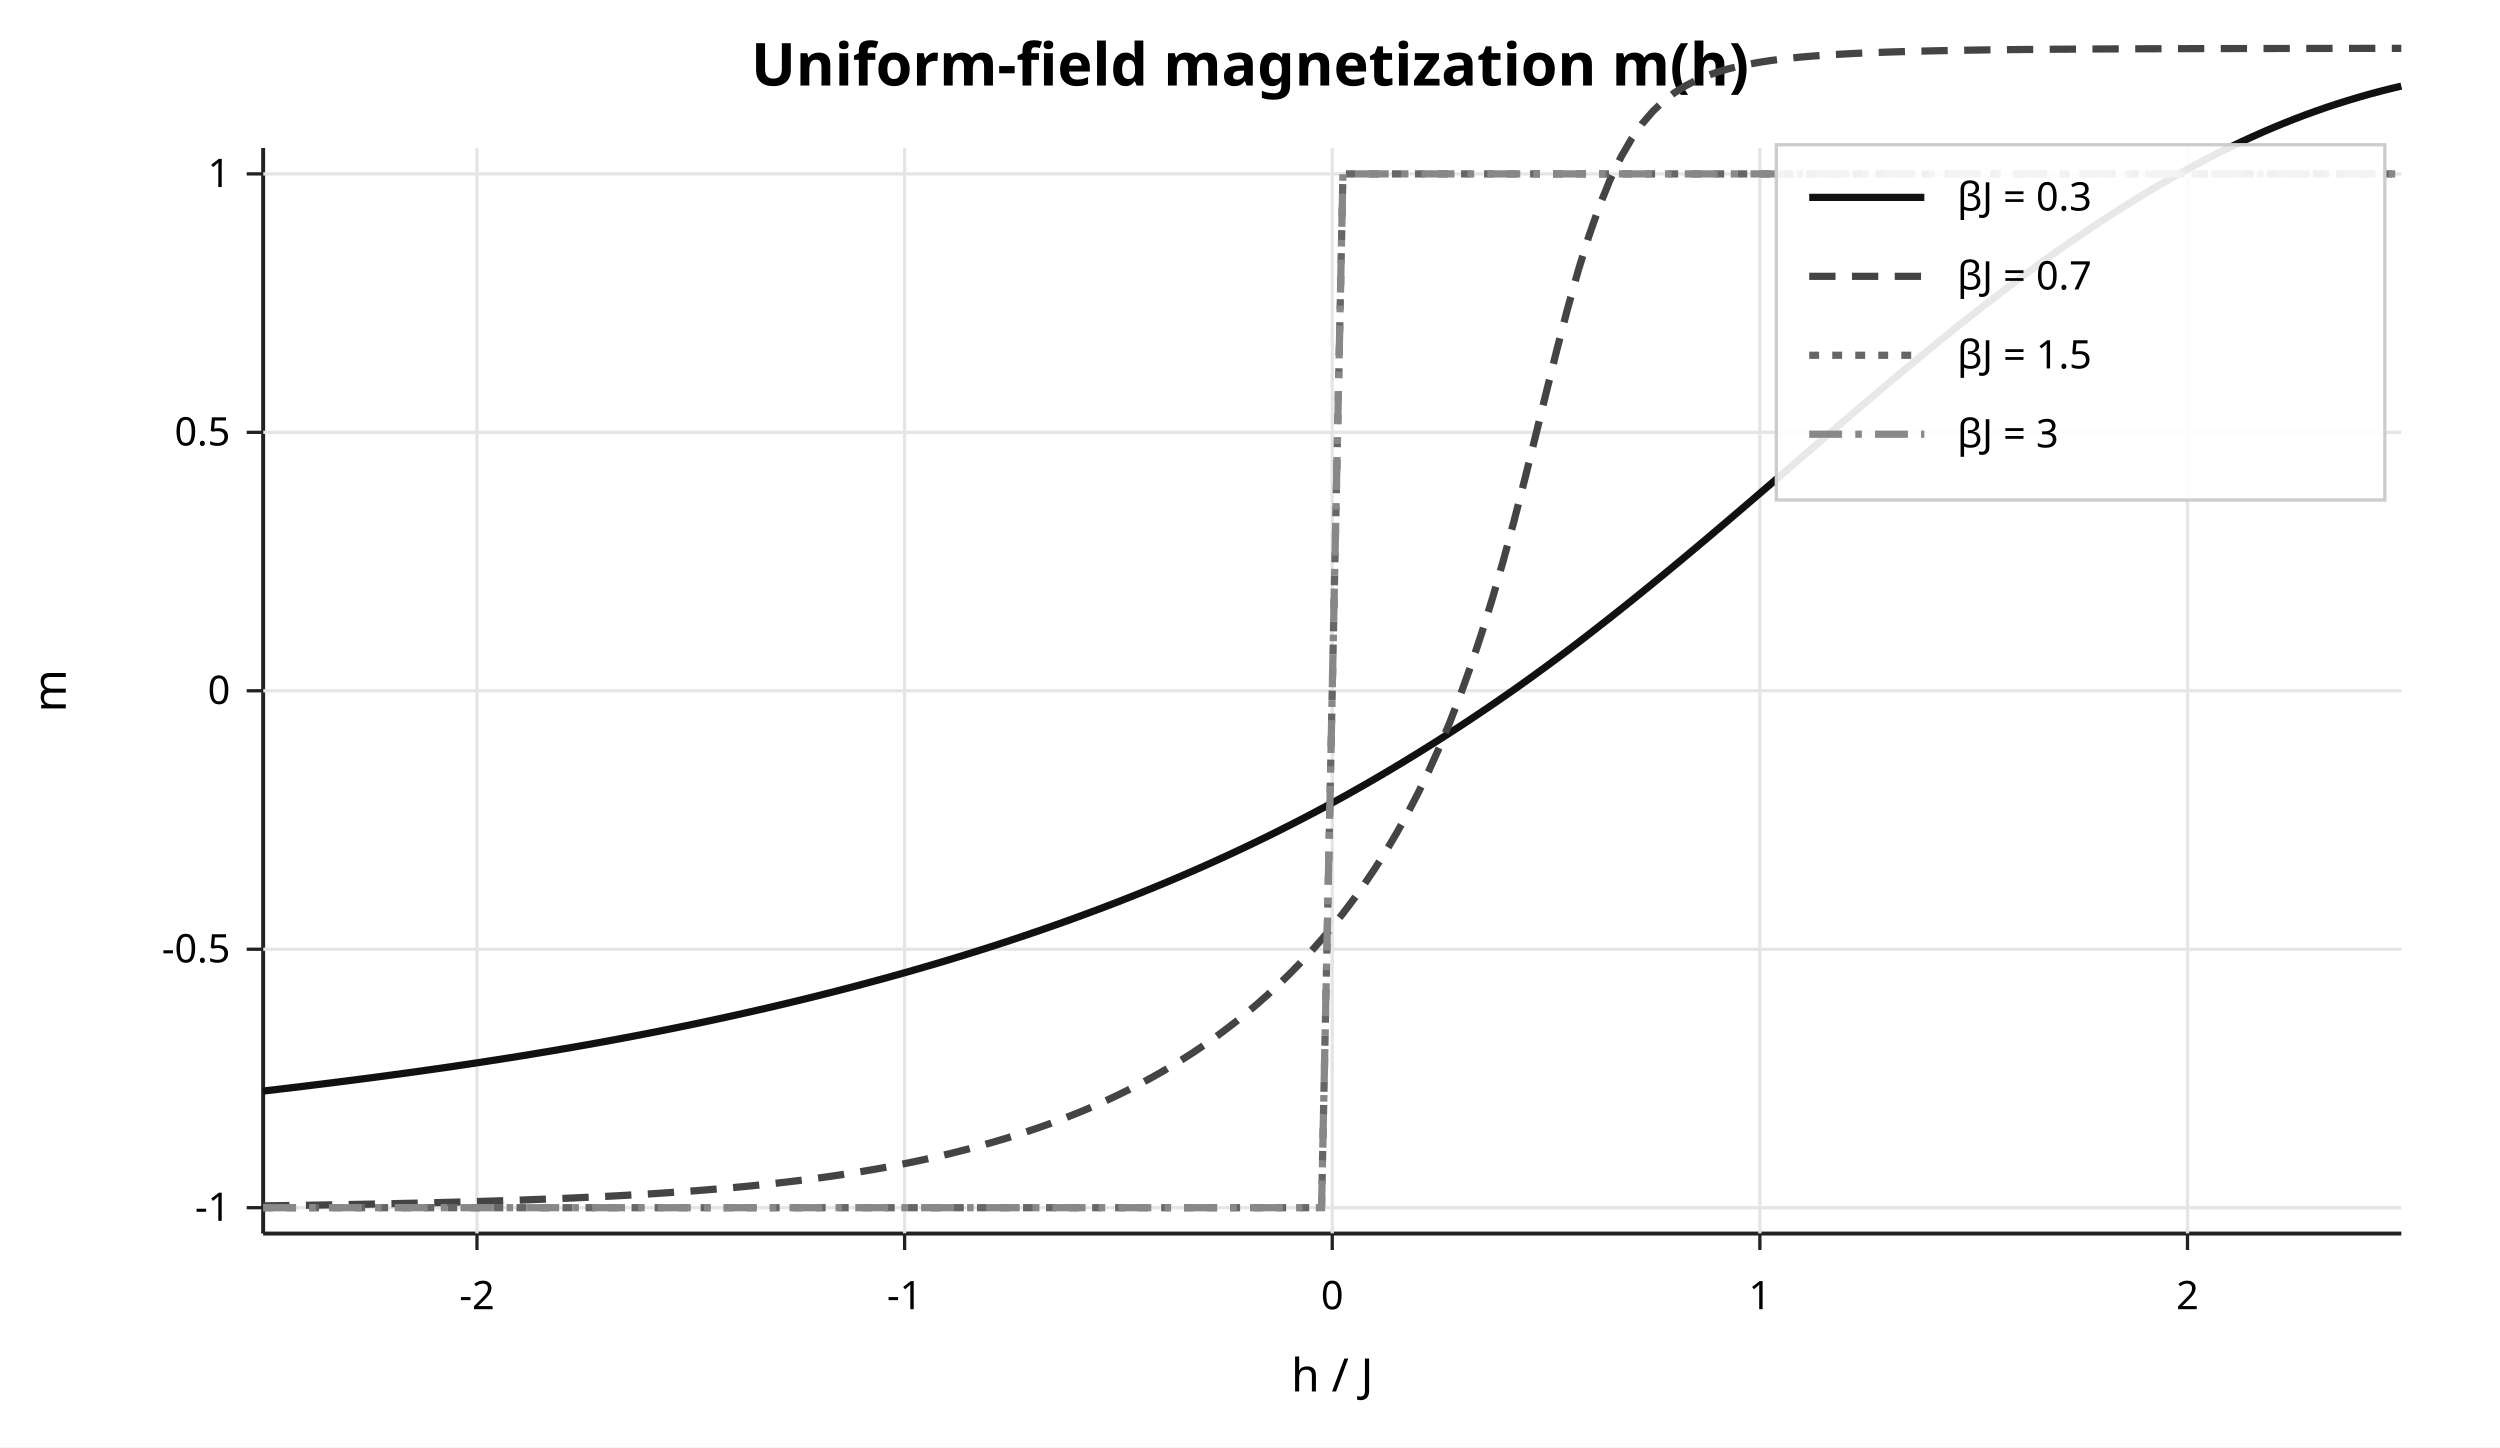
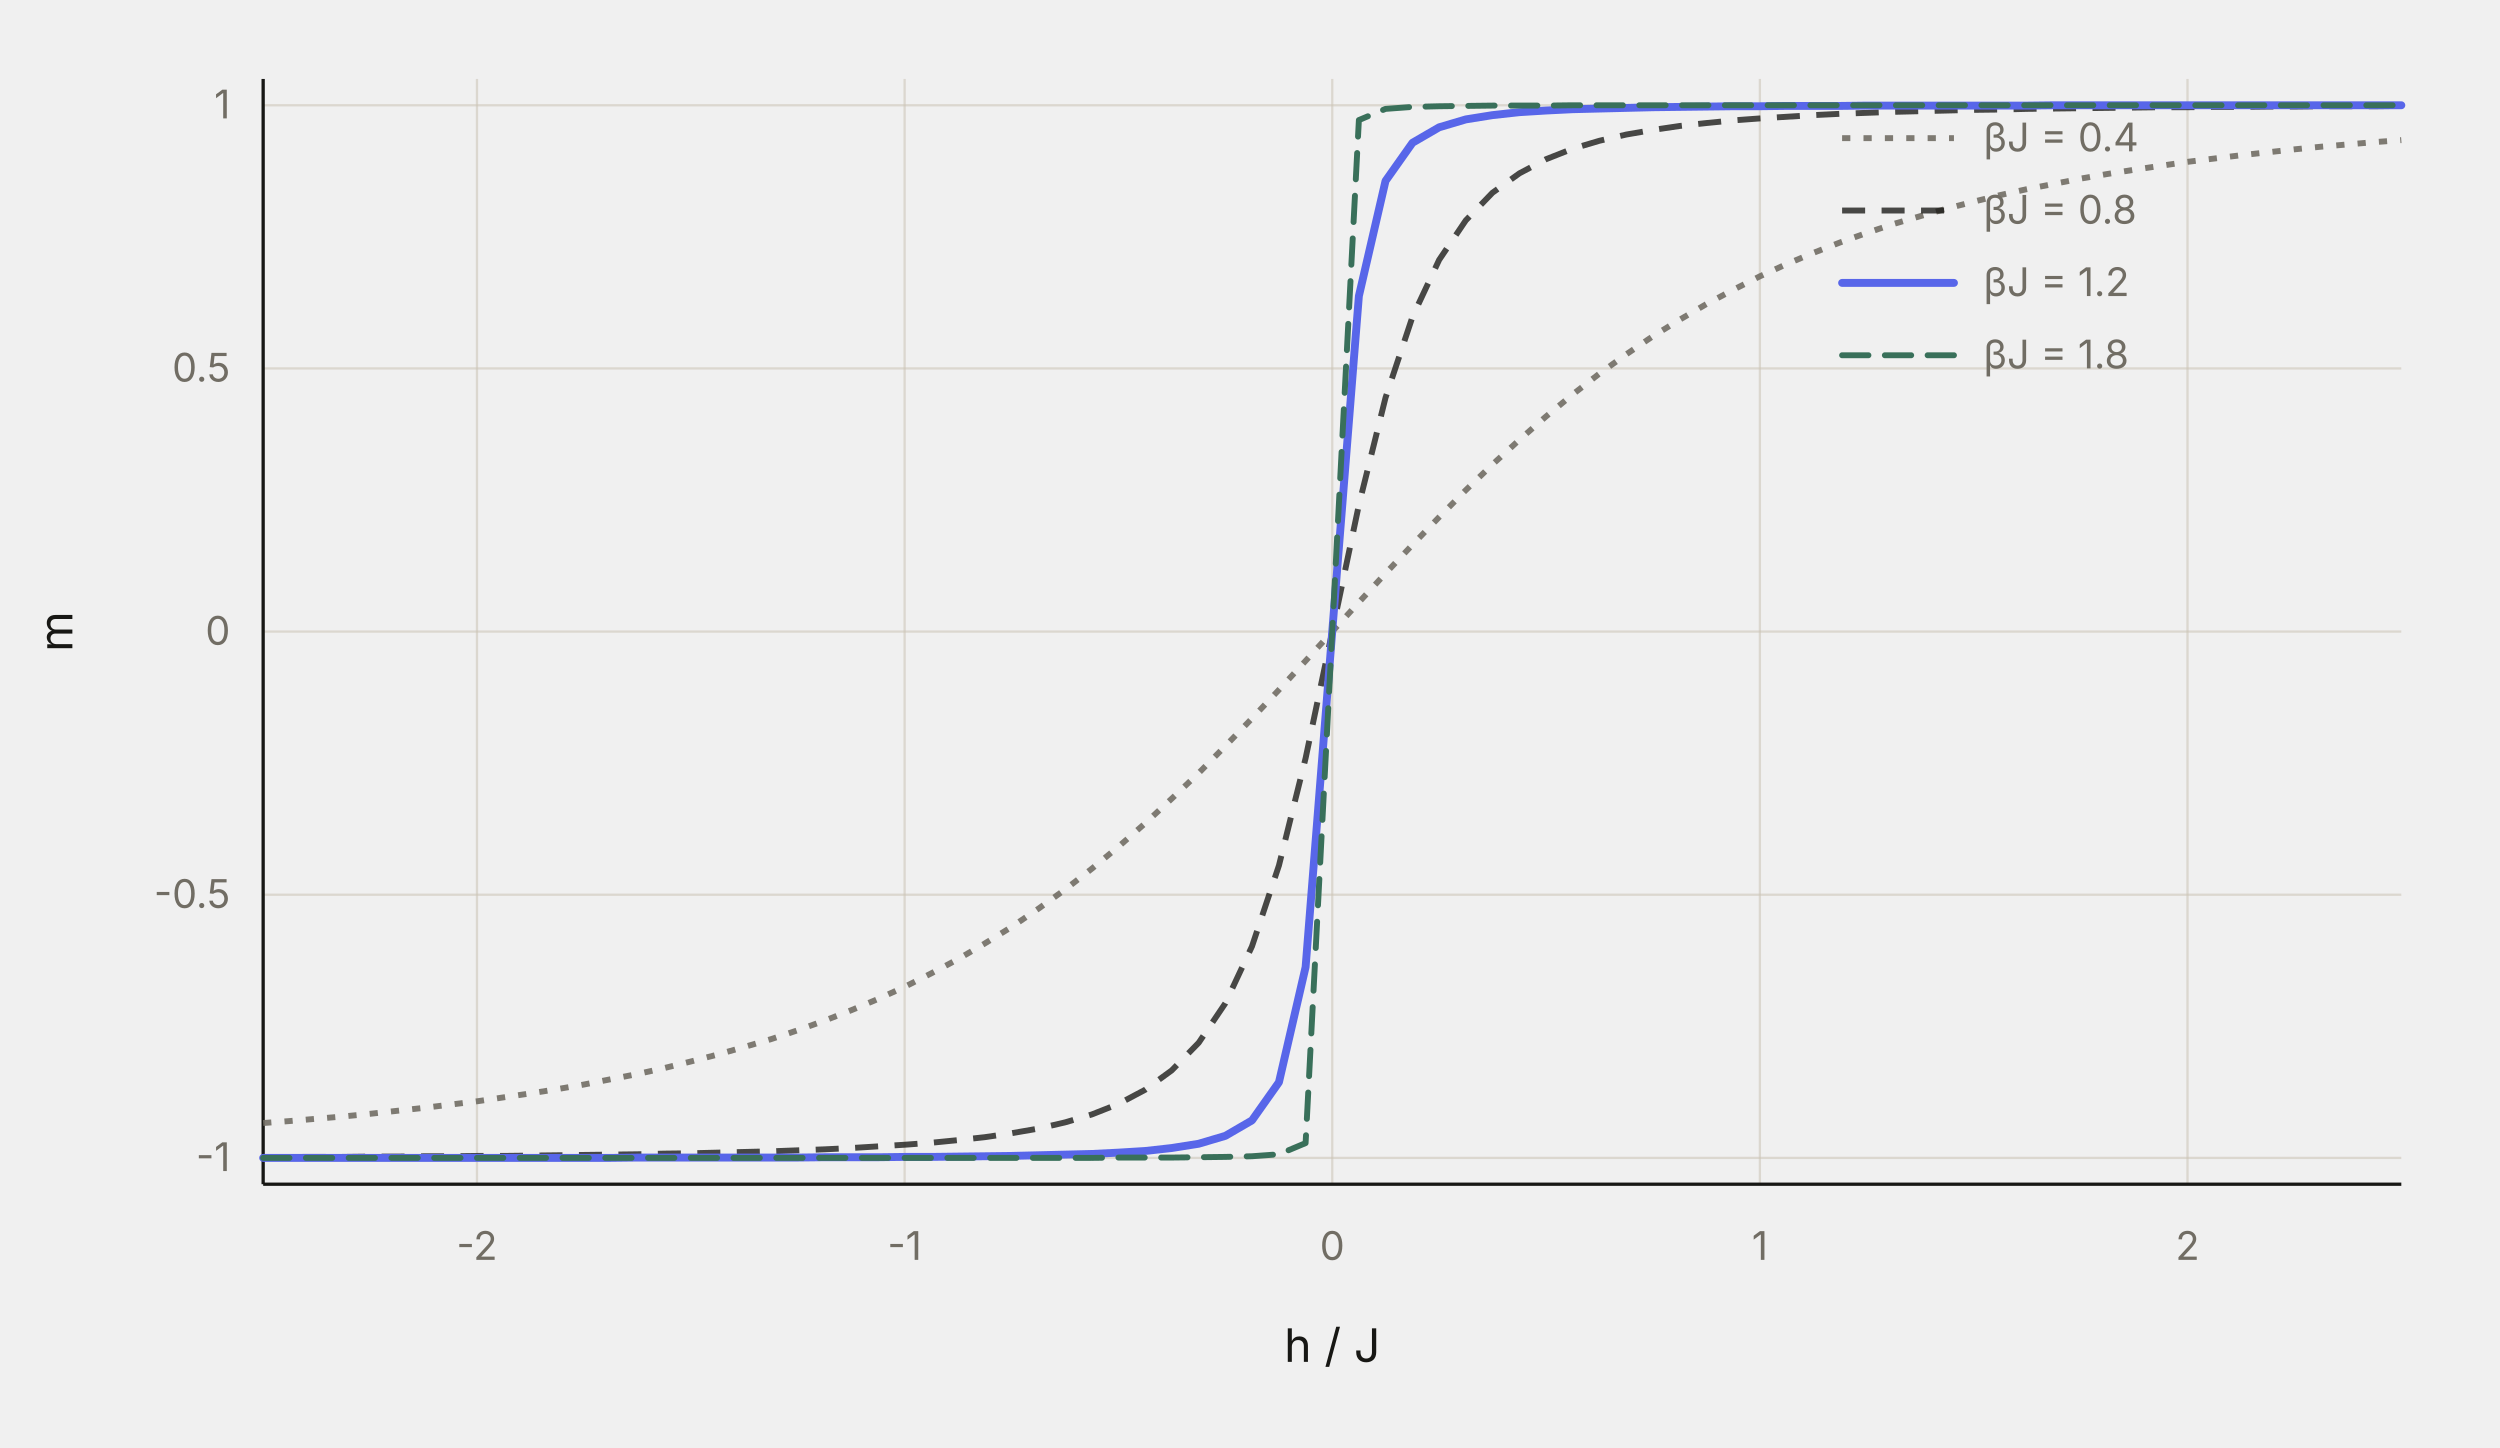
<svg xmlns="http://www.w3.org/2000/svg" width="760" height="440" viewBox="0 0 760 440">
-   <rect width="100%" height="100%" fill="white" />
-   <text x="380.0" y="26" text-anchor="middle" font-family="system-ui, sans-serif" font-size="18" font-weight="600">Uniform-field magnetization  m(h)</text>
-   <line x1="80" y1="45" x2="80" y2="375" stroke="#222" stroke-width="1.2" />
-   <line x1="80" y1="375" x2="730" y2="375" stroke="#222" stroke-width="1.2" />
-   <line x1="145.00" y1="45" x2="145.00" y2="375" stroke="#e5e5e5" stroke-width="1" />
-   <line x1="145.00" y1="375" x2="145.00" y2="380" stroke="#222" />
-   <text x="145.00" y="398" text-anchor="middle" font-family="system-ui, sans-serif" font-size="12">-2</text>
-   <line x1="275.00" y1="45" x2="275.00" y2="375" stroke="#e5e5e5" stroke-width="1" />
-   <line x1="275.00" y1="375" x2="275.00" y2="380" stroke="#222" />
-   <text x="275.00" y="398" text-anchor="middle" font-family="system-ui, sans-serif" font-size="12">-1</text>
-   <line x1="405.00" y1="45" x2="405.00" y2="375" stroke="#e5e5e5" stroke-width="1" />
-   <line x1="405.00" y1="375" x2="405.00" y2="380" stroke="#222" />
-   <text x="405.00" y="398" text-anchor="middle" font-family="system-ui, sans-serif" font-size="12">0</text>
-   <line x1="535.00" y1="45" x2="535.00" y2="375" stroke="#e5e5e5" stroke-width="1" />
-   <line x1="535.00" y1="375" x2="535.00" y2="380" stroke="#222" />
-   <text x="535.00" y="398" text-anchor="middle" font-family="system-ui, sans-serif" font-size="12">1</text>
-   <line x1="665.00" y1="45" x2="665.00" y2="375" stroke="#e5e5e5" stroke-width="1" />
-   <line x1="665.00" y1="375" x2="665.00" y2="380" stroke="#222" />
-   <text x="665.00" y="398" text-anchor="middle" font-family="system-ui, sans-serif" font-size="12">2</text>
-   <line x1="80" y1="367.14" x2="730" y2="367.14" stroke="#e5e5e5" stroke-width="1" />
-   <line x1="75" y1="367.14" x2="80" y2="367.14" stroke="#222" />
-   <text x="70" y="371.14" text-anchor="end" font-family="system-ui, sans-serif" font-size="12">-1</text>
-   <line x1="80" y1="288.57" x2="730" y2="288.57" stroke="#e5e5e5" stroke-width="1" />
-   <line x1="75" y1="288.57" x2="80" y2="288.57" stroke="#222" />
-   <text x="70" y="292.57" text-anchor="end" font-family="system-ui, sans-serif" font-size="12">-0.5</text>
-   <line x1="80" y1="210.00" x2="730" y2="210.00" stroke="#e5e5e5" stroke-width="1" />
-   <line x1="75" y1="210.00" x2="80" y2="210.00" stroke="#222" />
-   <text x="70" y="214.00" text-anchor="end" font-family="system-ui, sans-serif" font-size="12">0</text>
-   <line x1="80" y1="131.43" x2="730" y2="131.43" stroke="#e5e5e5" stroke-width="1" />
-   <line x1="75" y1="131.43" x2="80" y2="131.43" stroke="#222" />
-   <text x="70" y="135.43" text-anchor="end" font-family="system-ui, sans-serif" font-size="12">0.5</text>
-   <line x1="80" y1="52.86" x2="730" y2="52.86" stroke="#e5e5e5" stroke-width="1" />
-   <line x1="75" y1="52.86" x2="80" y2="52.86" stroke="#222" />
-   <text x="70" y="56.86" text-anchor="end" font-family="system-ui, sans-serif" font-size="12">1</text>
-   <text x="405.0" y="423" text-anchor="middle" font-family="system-ui, sans-serif" font-size="14">h / J</text>
-   <text x="20" y="210.0" text-anchor="middle" transform="rotate(-90 20 210.0)" font-family="system-ui, sans-serif" font-size="14">m</text>
-   <polyline fill="none" stroke="#111" stroke-width="2.2" stroke-dasharray="" points="80.00,331.68 83.25,331.30 86.50,330.92 89.75,330.53 93.00,330.14 96.25,329.74 99.50,329.34 102.75,328.93 106.00,328.52 109.25,328.10 112.50,327.68 115.75,327.25 119.00,326.81 122.25,326.37 125.50,325.93 128.75,325.47 132.00,325.01 135.25,324.55 138.50,324.07 141.75,323.59 145.00,323.10 148.25,322.60 151.50,322.10 154.75,321.59 158.00,321.07 161.25,320.54 164.50,320.00 167.75,319.46 171.00,318.90 174.25,318.34 177.50,317.77 180.75,317.19 184.00,316.60 187.25,316.00 190.50,315.39 193.75,314.77 197.00,314.14 200.25,313.50 203.50,312.85 206.75,312.19 210.00,311.52 213.25,310.84 216.50,310.15 219.75,309.45 223.00,308.73 226.25,308.01 229.50,307.27 232.75,306.53 236.00,305.77 239.25,305.00 242.50,304.22 245.75,303.43 249.00,302.62 252.25,301.80 255.50,300.97 258.75,300.13 262.00,299.27 265.25,298.40 268.50,297.52 271.75,296.62 275.00,295.71 278.25,294.78 281.50,293.84 284.75,292.89 288.00,291.92 291.25,290.93 294.50,289.93 297.75,288.91 301.00,287.88 304.25,286.83 307.50,285.76 310.75,284.68 314.00,283.57 317.25,282.46 320.50,281.32 323.75,280.17 327.00,278.99 330.25,277.80 333.50,276.59 336.75,275.36 340.00,274.11 343.25,272.83 346.50,271.54 349.75,270.22 353.00,268.88 356.25,267.52 359.50,266.13 362.75,264.72 366.00,263.29 369.25,261.83 372.50,260.35 375.75,258.84 379.00,257.31 382.25,255.75 385.50,254.17 388.75,252.55 392.00,250.91 395.25,249.25 398.50,247.55 401.75,245.83 405.00,244.07 408.25,242.29 411.50,240.47 414.75,238.63 418.00,236.75 421.25,234.84 424.50,232.91 427.75,230.94 431.00,228.95 434.25,226.92 437.50,224.87 440.75,222.78 444.00,220.67 447.25,218.53 450.50,216.35 453.75,214.15 457.00,211.91 460.25,209.64 463.50,207.34 466.75,205.00 470.00,202.63 473.25,200.23 476.50,197.80 479.75,195.33 483.00,192.83 486.25,190.30 489.50,187.75 492.75,185.18 496.00,182.58 499.25,179.96 502.50,177.32 505.75,174.65 509.00,171.97 512.25,169.27 515.50,166.55 518.75,163.82 522.00,161.07 525.25,158.31 528.50,155.54 531.75,152.76 535.00,149.97 538.25,147.18 541.50,144.38 544.75,141.58 548.00,138.78 551.25,135.98 554.50,133.18 557.75,130.39 561.00,127.60 564.25,124.82 567.50,122.06 570.75,119.30 574.00,116.56 577.25,113.84 580.50,111.13 583.75,108.44 587.00,105.78 590.25,103.14 593.50,100.52 596.75,97.92 600.00,95.35 603.25,92.81 606.50,90.30 609.75,87.82 613.00,85.37 616.25,82.96 619.50,80.58 622.75,78.24 626.00,75.93 629.25,73.66 632.50,71.43 635.75,69.24 639.00,67.09 642.25,64.98 645.50,62.91 648.75,60.88 652.00,58.90 655.25,56.96 658.50,55.07 661.75,53.22 665.00,51.42 668.25,49.67 671.50,47.97 674.75,46.32 678.00,44.72 681.25,43.17 684.50,41.67 687.75,40.22 691.00,38.82 694.25,37.48 697.50,36.19 700.75,34.95 704.00,33.77 707.25,32.64 710.50,31.57 713.75,30.54 717.00,29.57 720.25,28.64 723.50,27.77 726.75,26.95 730.00,26.17" />
-   <polyline fill="none" stroke="#444" stroke-width="2.2" stroke-dasharray="8 5" points="80.00,366.58 83.25,366.54 86.50,366.49 89.75,366.45 93.00,366.40 96.25,366.35 99.50,366.29 102.75,366.24 106.00,366.18 109.25,366.12 112.50,366.06 115.75,365.99 119.00,365.92 122.25,365.85 125.50,365.78 128.75,365.70 132.00,365.62 135.25,365.54 138.50,365.45 141.75,365.36 145.00,365.26 148.25,365.16 151.50,365.06 154.75,364.95 158.00,364.83 161.25,364.71 164.50,364.59 167.75,364.46 171.00,364.32 174.25,364.18 177.50,364.03 180.75,363.87 184.00,363.71 187.25,363.54 190.50,363.36 193.75,363.17 197.00,362.98 200.25,362.77 203.50,362.55 206.75,362.33 210.00,362.09 213.25,361.84 216.50,361.58 219.75,361.30 223.00,361.01 226.25,360.71 229.50,360.38 232.75,360.05 236.00,359.69 239.25,359.32 242.50,358.93 245.75,358.52 249.00,358.09 252.25,357.64 255.50,357.16 258.75,356.66 262.00,356.13 265.25,355.58 268.50,355.00 271.75,354.39 275.00,353.75 278.25,353.08 281.50,352.38 284.75,351.65 288.00,350.89 291.25,350.09 294.50,349.25 297.75,348.38 301.00,347.47 304.25,346.52 307.50,345.53 310.75,344.49 314.00,343.41 317.25,342.28 320.50,341.10 323.75,339.87 327.00,338.58 330.25,337.24 333.50,335.83 336.75,334.36 340.00,332.82 343.25,331.21 346.50,329.53 349.75,327.78 353.00,325.95 356.25,324.03 359.50,322.03 362.75,319.94 366.00,317.75 369.25,315.46 372.50,313.06 375.75,310.55 379.00,307.92 382.25,305.17 385.50,302.29 388.75,299.27 392.00,296.10 395.25,292.78 398.50,289.29 401.75,285.62 405.00,281.76 408.25,277.68 411.50,273.38 414.75,268.82 418.00,263.99 421.25,258.86 424.50,253.39 427.75,247.55 431.00,241.29 434.25,234.58 437.50,227.35 440.75,219.56 444.00,211.15 447.25,202.07 450.50,192.27 453.75,181.73 457.00,170.44 460.25,158.43 463.50,145.81 466.75,132.75 470.00,119.52 473.25,106.48 476.50,93.98 479.75,82.36 483.00,71.83 486.25,62.55 489.50,54.56 492.75,47.80 496.00,42.19 499.25,37.58 502.50,33.80 505.75,30.72 509.00,28.21 512.25,26.16 515.50,24.48 518.75,23.09 522.00,21.94 525.25,20.98 528.50,20.17 531.75,19.49 535.00,18.91 538.25,18.41 541.50,17.99 544.75,17.62 548.00,17.30 551.25,17.03 554.50,16.79 557.75,16.58 561.00,16.39 564.25,16.22 567.50,16.08 570.75,15.95 574.00,15.83 577.25,15.73 580.50,15.63 583.75,15.55 587.00,15.47 590.25,15.40 593.50,15.34 596.75,15.28 600.00,15.23 603.25,15.18 606.50,15.14 609.75,15.10 613.00,15.07 616.25,15.04 619.50,15.01 622.75,14.98 626.00,14.96 629.25,14.94 632.50,14.92 635.75,14.90 639.00,14.88 642.25,14.87 645.50,14.85 648.75,14.84 652.00,14.83 655.25,14.82 658.50,14.81 661.75,14.80 665.00,14.79 668.25,14.78 671.50,14.77 674.75,14.77 678.00,14.76 681.25,14.75 684.50,14.75 687.75,14.74 691.00,14.74 694.25,14.73 697.50,14.73 700.75,14.72 704.00,14.72 707.25,14.72 710.50,14.71 713.75,14.71 717.00,14.71 720.25,14.70 723.50,14.70 726.75,14.70 730.00,14.70" />
-   <polyline fill="none" stroke="#666" stroke-width="2.2" stroke-dasharray="3 4" points="80.00,367.14 83.25,367.14 86.50,367.14 89.75,367.14 93.00,367.14 96.25,367.14 99.50,367.14 102.75,367.14 106.00,367.14 109.25,367.14 112.50,367.14 115.75,367.14 119.00,367.14 122.25,367.14 125.50,367.14 128.75,367.14 132.00,367.14 135.25,367.14 138.50,367.14 141.75,367.14 145.00,367.14 148.25,367.14 151.50,367.14 154.75,367.14 158.00,367.14 161.25,367.14 164.50,367.14 167.75,367.14 171.00,367.14 174.25,367.14 177.50,367.14 180.75,367.14 184.00,367.14 187.25,367.14 190.50,367.14 193.75,367.14 197.00,367.14 200.25,367.14 203.50,367.14 206.75,367.14 210.00,367.14 213.25,367.14 216.50,367.14 219.75,367.14 223.00,367.14 226.25,367.14 229.50,367.14 232.75,367.14 236.00,367.14 239.25,367.14 242.50,367.14 245.75,367.14 249.00,367.14 252.25,367.14 255.50,367.14 258.75,367.14 262.00,367.14 265.25,367.14 268.50,367.14 271.75,367.14 275.00,367.14 278.25,367.14 281.50,367.14 284.75,367.14 288.00,367.14 291.25,367.14 294.50,367.14 297.75,367.14 301.00,367.14 304.25,367.14 307.50,367.14 310.75,367.14 314.00,367.14 317.25,367.14 320.50,367.14 323.75,367.14 327.00,367.14 330.25,367.14 333.50,367.14 336.75,367.14 340.00,367.14 343.25,367.14 346.50,367.14 349.75,367.14 353.00,367.14 356.25,367.14 359.50,367.14 362.75,367.14 366.00,367.14 369.25,367.14 372.50,367.14 375.75,367.14 379.00,367.14 382.25,367.14 385.50,367.14 388.75,367.14 392.00,367.14 395.25,367.14 398.50,367.14 401.75,367.14 405.00,210.00 408.25,52.86 411.50,52.86 414.75,52.86 418.00,52.86 421.25,52.86 424.50,52.86 427.75,52.86 431.00,52.86 434.25,52.86 437.50,52.86 440.75,52.86 444.00,52.86 447.25,52.86 450.50,52.86 453.75,52.86 457.00,52.86 460.25,52.86 463.50,52.86 466.75,52.86 470.00,52.86 473.25,52.86 476.50,52.86 479.75,52.86 483.00,52.86 486.25,52.86 489.50,52.86 492.75,52.86 496.00,52.86 499.25,52.86 502.50,52.86 505.75,52.86 509.00,52.86 512.25,52.86 515.50,52.86 518.75,52.86 522.00,52.86 525.25,52.86 528.50,52.86 531.75,52.86 535.00,52.86 538.25,52.86 541.50,52.86 544.75,52.86 548.00,52.86 551.25,52.86 554.50,52.86 557.75,52.86 561.00,52.86 564.25,52.86 567.50,52.86 570.75,52.86 574.00,52.86 577.25,52.86 580.50,52.86 583.75,52.86 587.00,52.86 590.25,52.86 593.50,52.86 596.75,52.86 600.00,52.86 603.25,52.86 606.50,52.86 609.75,52.86 613.00,52.86 616.25,52.86 619.50,52.86 622.75,52.86 626.00,52.86 629.25,52.86 632.50,52.86 635.75,52.86 639.00,52.86 642.25,52.86 645.50,52.86 648.75,52.86 652.00,52.86 655.25,52.86 658.50,52.86 661.75,52.86 665.00,52.86 668.25,52.86 671.50,52.86 674.75,52.86 678.00,52.86 681.25,52.86 684.50,52.86 687.75,52.86 691.00,52.86 694.25,52.86 697.50,52.86 700.75,52.86 704.00,52.86 707.25,52.86 710.50,52.86 713.75,52.86 717.00,52.86 720.25,52.86 723.50,52.86 726.75,52.86 730.00,52.86" />
-   <polyline fill="none" stroke="#888" stroke-width="2.2" stroke-dasharray="10 4 2 4" points="80.00,367.14 83.25,367.14 86.50,367.14 89.75,367.14 93.00,367.14 96.25,367.14 99.50,367.14 102.75,367.14 106.00,367.14 109.25,367.14 112.50,367.14 115.75,367.14 119.00,367.14 122.25,367.14 125.50,367.14 128.75,367.14 132.00,367.14 135.25,367.14 138.50,367.14 141.75,367.14 145.00,367.14 148.25,367.14 151.50,367.14 154.75,367.14 158.00,367.14 161.25,367.14 164.50,367.14 167.75,367.14 171.00,367.14 174.25,367.14 177.50,367.14 180.75,367.14 184.00,367.14 187.25,367.14 190.50,367.14 193.75,367.14 197.00,367.14 200.25,367.14 203.50,367.14 206.75,367.14 210.00,367.14 213.25,367.14 216.50,367.14 219.75,367.14 223.00,367.14 226.25,367.14 229.50,367.14 232.75,367.14 236.00,367.14 239.25,367.14 242.50,367.14 245.75,367.14 249.00,367.14 252.25,367.14 255.50,367.14 258.75,367.14 262.00,367.14 265.25,367.14 268.50,367.14 271.75,367.14 275.00,367.14 278.25,367.14 281.50,367.14 284.75,367.14 288.00,367.14 291.25,367.14 294.50,367.14 297.75,367.14 301.00,367.14 304.25,367.14 307.50,367.14 310.75,367.14 314.00,367.14 317.25,367.14 320.50,367.14 323.75,367.14 327.00,367.14 330.25,367.14 333.50,367.14 336.75,367.14 340.00,367.14 343.25,367.14 346.50,367.14 349.75,367.14 353.00,367.14 356.25,367.14 359.50,367.14 362.75,367.14 366.00,367.14 369.25,367.14 372.50,367.14 375.75,367.14 379.00,367.14 382.25,367.14 385.50,367.14 388.75,367.14 392.00,367.14 395.25,367.14 398.50,367.14 401.75,367.14 405.00,210.00 408.25,52.86 411.50,52.86 414.75,52.86 418.00,52.86 421.25,52.86 424.50,52.86 427.75,52.86 431.00,52.86 434.25,52.86 437.50,52.86 440.75,52.86 444.00,52.86 447.25,52.86 450.50,52.86 453.75,52.86 457.00,52.86 460.25,52.86 463.50,52.86 466.75,52.86 470.00,52.86 473.25,52.86 476.50,52.86 479.75,52.86 483.00,52.86 486.25,52.86 489.50,52.86 492.75,52.86 496.00,52.86 499.25,52.86 502.50,52.86 505.75,52.86 509.00,52.86 512.25,52.86 515.50,52.86 518.75,52.86 522.00,52.86 525.25,52.86 528.50,52.86 531.75,52.86 535.00,52.86 538.25,52.86 541.50,52.86 544.75,52.86 548.00,52.86 551.25,52.86 554.50,52.86 557.75,52.86 561.00,52.86 564.25,52.86 567.50,52.86 570.75,52.86 574.00,52.86 577.25,52.86 580.50,52.86 583.75,52.86 587.00,52.86 590.25,52.86 593.50,52.86 596.75,52.86 600.00,52.86 603.25,52.86 606.50,52.86 609.75,52.86 613.00,52.86 616.25,52.86 619.50,52.86 622.75,52.86 626.00,52.86 629.25,52.86 632.50,52.86 635.75,52.86 639.00,52.86 642.25,52.86 645.50,52.86 648.75,52.86 652.00,52.86 655.25,52.86 658.50,52.86 661.75,52.86 665.00,52.86 668.25,52.86 671.50,52.86 674.75,52.86 678.00,52.86 681.25,52.86 684.50,52.86 687.75,52.86 691.00,52.86 694.25,52.86 697.50,52.86 700.75,52.86 704.00,52.86 707.25,52.86 710.50,52.86 713.75,52.86 717.00,52.86 720.25,52.86 723.50,52.86 726.75,52.86 730.00,52.86" />
-   <rect x="540" y="44" width="185" height="108" fill="white" fill-opacity="0.9" stroke="#ccc" />
-   <line x1="550" y1="60" x2="585" y2="60" stroke="#111" stroke-width="2.2" stroke-dasharray="" />
-   <text x="595" y="64" font-family="system-ui, sans-serif" font-size="12">βJ = 0.3</text>
-   <line x1="550" y1="84" x2="585" y2="84" stroke="#444" stroke-width="2.2" stroke-dasharray="8 5" />
-   <text x="595" y="88" font-family="system-ui, sans-serif" font-size="12">βJ = 0.7</text>
-   <line x1="550" y1="108" x2="585" y2="108" stroke="#666" stroke-width="2.2" stroke-dasharray="3 4" />
-   <text x="595" y="112" font-family="system-ui, sans-serif" font-size="12">βJ = 1.5</text>
-   <line x1="550" y1="132" x2="585" y2="132" stroke="#888" stroke-width="2.2" stroke-dasharray="10 4 2 4" />
-   <text x="595" y="136" font-family="system-ui, sans-serif" font-size="12">βJ = 3</text>
+   <style>
+ .axis{stroke:#171714;stroke-width:1}.grid{stroke:#cbc3b5;stroke-width:.7;opacity:.55}
+ .tick{fill:#716d64;font:12px system-ui,-apple-system,BlinkMacSystemFont,"Segoe UI",sans-serif}
+ .label{fill:#171714;font:14px system-ui,-apple-system,BlinkMacSystemFont,"Segoe UI",sans-serif}
+ .legend{fill:#716d64;font:12px system-ui,-apple-system,BlinkMacSystemFont,"Segoe UI",sans-serif}
+ .panel{fill:#171714;font:600 12px system-ui,-apple-system,BlinkMacSystemFont,"Segoe UI",sans-serif}
+ .primary{fill:none;stroke:#5866e9;stroke-width:2.4;stroke-linecap:round;stroke-linejoin:round}
+ .secondary{fill:none;stroke:#39705a;stroke-width:1.8;stroke-dasharray:8 5;stroke-linecap:round;stroke-linejoin:round}
+ .inkdash{fill:none;stroke:#171714;stroke-width:1.8;stroke-dasharray:7 5;opacity:.78}
+ .muteddot{fill:none;stroke:#716d64;stroke-width:1.8;stroke-dasharray:2.5 4;opacity:.9}
+ @media(prefers-color-scheme:dark){.axis{stroke:#f0eadf}.grid{stroke:#4a4740}.tick,.legend{fill:#a8a196}.label,.panel{fill:#f0eadf}.primary{stroke:#99a2ff}.secondary{stroke:#8bc4a9}.inkdash{stroke:#f0eadf}.muteddot{stroke:#a8a196}}
+ </style>
+   <line class="grid" x1="145.0" y1="24" x2="145.0" y2="360" />
+   <text class="tick" x="145.0" y="383" text-anchor="middle">-2</text>
+   <line class="grid" x1="275.0" y1="24" x2="275.0" y2="360" />
+   <text class="tick" x="275.0" y="383" text-anchor="middle">-1</text>
+   <line class="grid" x1="405.0" y1="24" x2="405.0" y2="360" />
+   <text class="tick" x="405.0" y="383" text-anchor="middle">0</text>
+   <line class="grid" x1="535.0" y1="24" x2="535.0" y2="360" />
+   <text class="tick" x="535.0" y="383" text-anchor="middle">1</text>
+   <line class="grid" x1="665.0" y1="24" x2="665.0" y2="360" />
+   <text class="tick" x="665.0" y="383" text-anchor="middle">2</text>
+   <line class="grid" x1="80" y1="352.0" x2="730" y2="352.0" />
+   <text class="tick" x="70" y="356.0" text-anchor="end">-1</text>
+   <line class="grid" x1="80" y1="272.0" x2="730" y2="272.0" />
+   <text class="tick" x="70" y="276.0" text-anchor="end">-0.5</text>
+   <line class="grid" x1="80" y1="192.0" x2="730" y2="192.0" />
+   <text class="tick" x="70" y="196.0" text-anchor="end">0</text>
+   <line class="grid" x1="80" y1="112.0" x2="730" y2="112.0" />
+   <text class="tick" x="70" y="116.0" text-anchor="end">0.5</text>
+   <line class="grid" x1="80" y1="32.0" x2="730" y2="32.0" />
+   <text class="tick" x="70" y="36.0" text-anchor="end">1</text>
+   <line class="axis" x1="80" y1="24" x2="80" y2="360" />
+   <line class="axis" x1="80" y1="360" x2="730" y2="360" />
+   <text class="label" x="405" y="414" text-anchor="middle">h / J</text>
+   <text class="label" x="22" y="192" text-anchor="middle" transform="rotate(-90 22 192)">m</text>
+   <polyline class="muteddot" points="80.0,341.4 88.1,340.8 96.2,340.1 104.4,339.4 112.5,338.6 120.6,337.7 128.8,336.8 136.9,335.8 145.0,334.8 153.1,333.6 161.2,332.4 169.4,331.1 177.5,329.7 185.6,328.1 193.8,326.5 201.9,324.7 210.0,322.7 218.1,320.6 226.2,318.3 234.4,315.9 242.5,313.2 250.6,310.3 258.8,307.1 266.9,303.7 275.0,300.0 283.1,295.9 291.2,291.6 299.4,286.8 307.5,281.8 315.6,276.3 323.8,270.4 331.9,264.1 340.0,257.4 348.1,250.3 356.2,242.8 364.4,235.0 372.5,226.8 380.6,218.4 388.8,209.7 396.9,200.9 405.0,192.0 413.1,183.1 421.2,174.3 429.4,165.6 437.5,157.2 445.6,149.0 453.7,141.2 461.9,133.7 470.0,126.6 478.1,119.9 486.2,113.6 494.4,107.7 502.5,102.2 510.6,97.2 518.8,92.4 526.9,88.1 535.0,84.0 543.1,80.3 551.2,76.9 559.4,73.7 567.5,70.8 575.6,68.1 583.8,65.7 591.9,63.4 600.0,61.3 608.1,59.3 616.2,57.5 624.4,55.9 632.5,54.3 640.6,52.9 648.8,51.6 656.9,50.4 665.0,49.2 673.1,48.2 681.2,47.2 689.4,46.3 697.5,45.4 705.6,44.6 713.8,43.9 721.9,43.2 730.0,42.6" />
+   <polyline class="inkdash" points="80.0,351.8 88.1,351.7 96.2,351.7 104.4,351.7 112.5,351.6 120.6,351.6 128.8,351.5 136.9,351.5 145.0,351.4 153.1,351.4 161.2,351.3 169.4,351.2 177.5,351.1 185.6,351.0 193.8,350.9 201.9,350.7 210.0,350.6 218.1,350.4 226.2,350.2 234.4,350.0 242.5,349.7 250.6,349.4 258.8,349.0 266.9,348.5 275.0,348.0 283.1,347.4 291.2,346.6 299.4,345.7 307.5,344.5 315.6,343.1 323.8,341.2 331.9,338.8 340.0,335.6 348.1,331.3 356.2,325.4 364.4,317.0 372.5,305.0 380.6,287.7 388.8,263.1 396.9,230.5 405.0,192.0 413.1,153.5 421.2,120.9 429.4,96.3 437.5,79.0 445.6,67.0 453.7,58.6 461.9,52.7 470.0,48.4 478.1,45.2 486.2,42.8 494.4,40.9 502.5,39.5 510.6,38.3 518.8,37.4 526.9,36.6 535.0,36.0 543.1,35.5 551.2,35.0 559.4,34.6 567.5,34.3 575.6,34.0 583.8,33.8 591.9,33.6 600.0,33.4 608.1,33.3 616.2,33.1 624.4,33.0 632.5,32.9 640.6,32.8 648.8,32.7 656.9,32.6 665.0,32.6 673.1,32.5 681.2,32.5 689.4,32.4 697.5,32.4 705.6,32.3 713.8,32.3 721.9,32.3 730.0,32.2" />
+   <polyline class="primary" points="80.0,352.0 88.1,352.0 96.2,352.0 104.4,352.0 112.5,352.0 120.6,352.0 128.8,352.0 136.9,352.0 145.0,352.0 153.1,352.0 161.2,352.0 169.4,352.0 177.5,352.0 185.6,352.0 193.8,351.9 201.9,351.9 210.0,351.9 218.1,351.9 226.2,351.9 234.4,351.9 242.5,351.9 250.6,351.8 258.8,351.8 266.9,351.8 275.0,351.7 283.1,351.7 291.2,351.6 299.4,351.5 307.5,351.4 315.6,351.2 323.8,351.0 331.9,350.8 340.0,350.4 348.1,349.9 356.2,349.0 364.4,347.7 372.5,345.3 380.6,340.6 388.8,329.0 396.9,294.0 405.0,192.0 413.1,90.0 421.2,55.0 429.4,43.4 437.5,38.7 445.6,36.3 453.7,35.0 461.9,34.1 470.0,33.6 478.1,33.2 486.2,33.0 494.4,32.8 502.5,32.6 510.6,32.5 518.8,32.4 526.9,32.3 535.0,32.3 543.1,32.2 551.2,32.2 559.4,32.2 567.5,32.1 575.6,32.1 583.8,32.1 591.9,32.1 600.0,32.1 608.1,32.1 616.2,32.1 624.4,32.0 632.5,32.0 640.6,32.0 648.8,32.0 656.9,32.0 665.0,32.0 673.1,32.0 681.2,32.0 689.4,32.0 697.5,32.0 705.6,32.0 713.8,32.0 721.9,32.0 730.0,32.0" />
+   <polyline class="secondary" points="80.0,352.0 88.1,352.0 96.2,352.0 104.4,352.0 112.5,352.0 120.6,352.0 128.8,352.0 136.9,352.0 145.0,352.0 153.1,352.0 161.2,352.0 169.4,352.0 177.5,352.0 185.6,352.0 193.8,352.0 201.9,352.0 210.0,352.0 218.1,352.0 226.2,352.0 234.4,352.0 242.5,352.0 250.6,352.0 258.8,352.0 266.9,352.0 275.0,352.0 283.1,352.0 291.2,352.0 299.4,352.0 307.5,352.0 315.6,352.0 323.8,352.0 331.9,352.0 340.0,351.9 348.1,351.9 356.2,351.9 364.4,351.8 372.5,351.7 380.6,351.5 388.8,350.9 396.9,347.5 405.0,192.0 413.1,36.5 421.2,33.1 429.4,32.5 437.5,32.3 445.6,32.2 453.7,32.1 461.9,32.1 470.0,32.1 478.1,32.0 486.2,32.0 494.4,32.0 502.5,32.0 510.6,32.0 518.8,32.0 526.9,32.0 535.0,32.0 543.1,32.0 551.2,32.0 559.4,32.0 567.5,32.0 575.6,32.0 583.8,32.0 591.9,32.0 600.0,32.0 608.1,32.0 616.2,32.0 624.4,32.0 632.5,32.0 640.6,32.0 648.8,32.0 656.9,32.0 665.0,32.0 673.1,32.0 681.2,32.0 689.4,32.0 697.5,32.0 705.6,32.0 713.8,32.0 721.9,32.0 730.0,32.0" />
+   <line class="muteddot" x1="560" y1="42" x2="594" y2="42" />
+   <text class="legend" x="603" y="46">βJ = 0.4</text>
+   <line class="inkdash" x1="560" y1="64" x2="594" y2="64" />
+   <text class="legend" x="603" y="68">βJ = 0.8</text>
+   <line class="primary" x1="560" y1="86" x2="594" y2="86" />
+   <text class="legend" x="603" y="90">βJ = 1.2</text>
+   <line class="secondary" x1="560" y1="108" x2="594" y2="108" />
+   <text class="legend" x="603" y="112">βJ = 1.8</text>
</svg>
